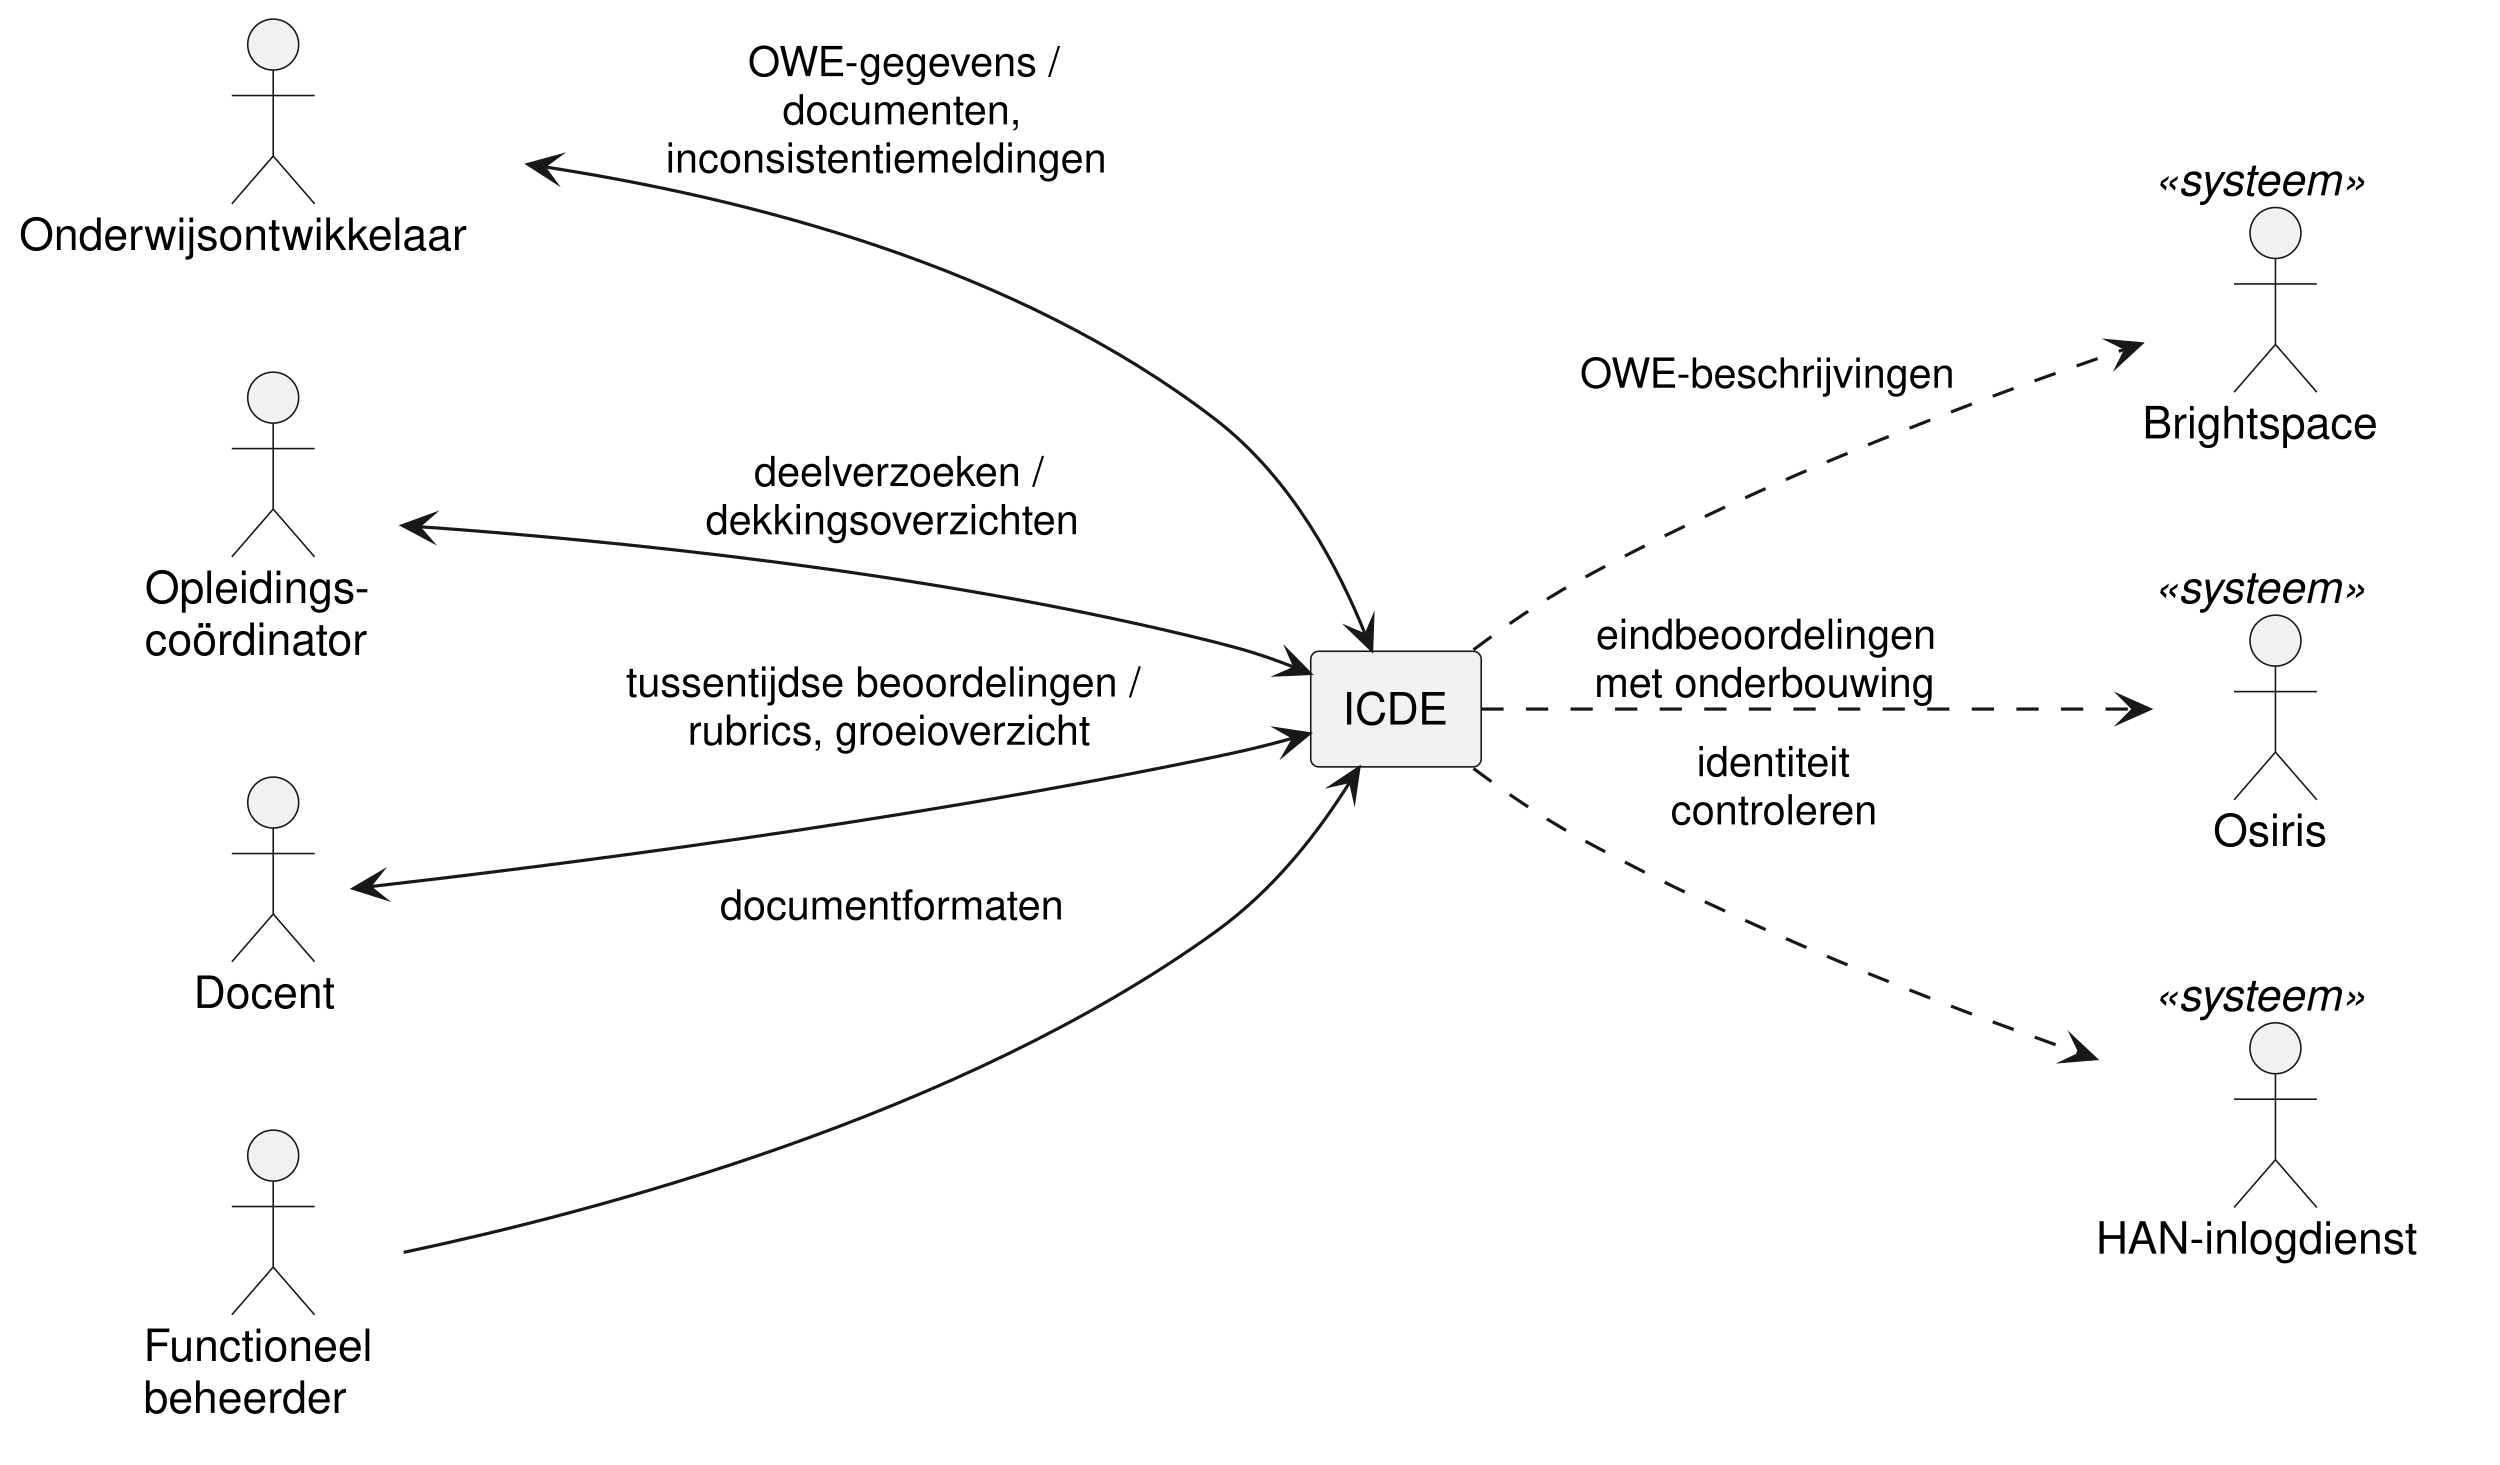
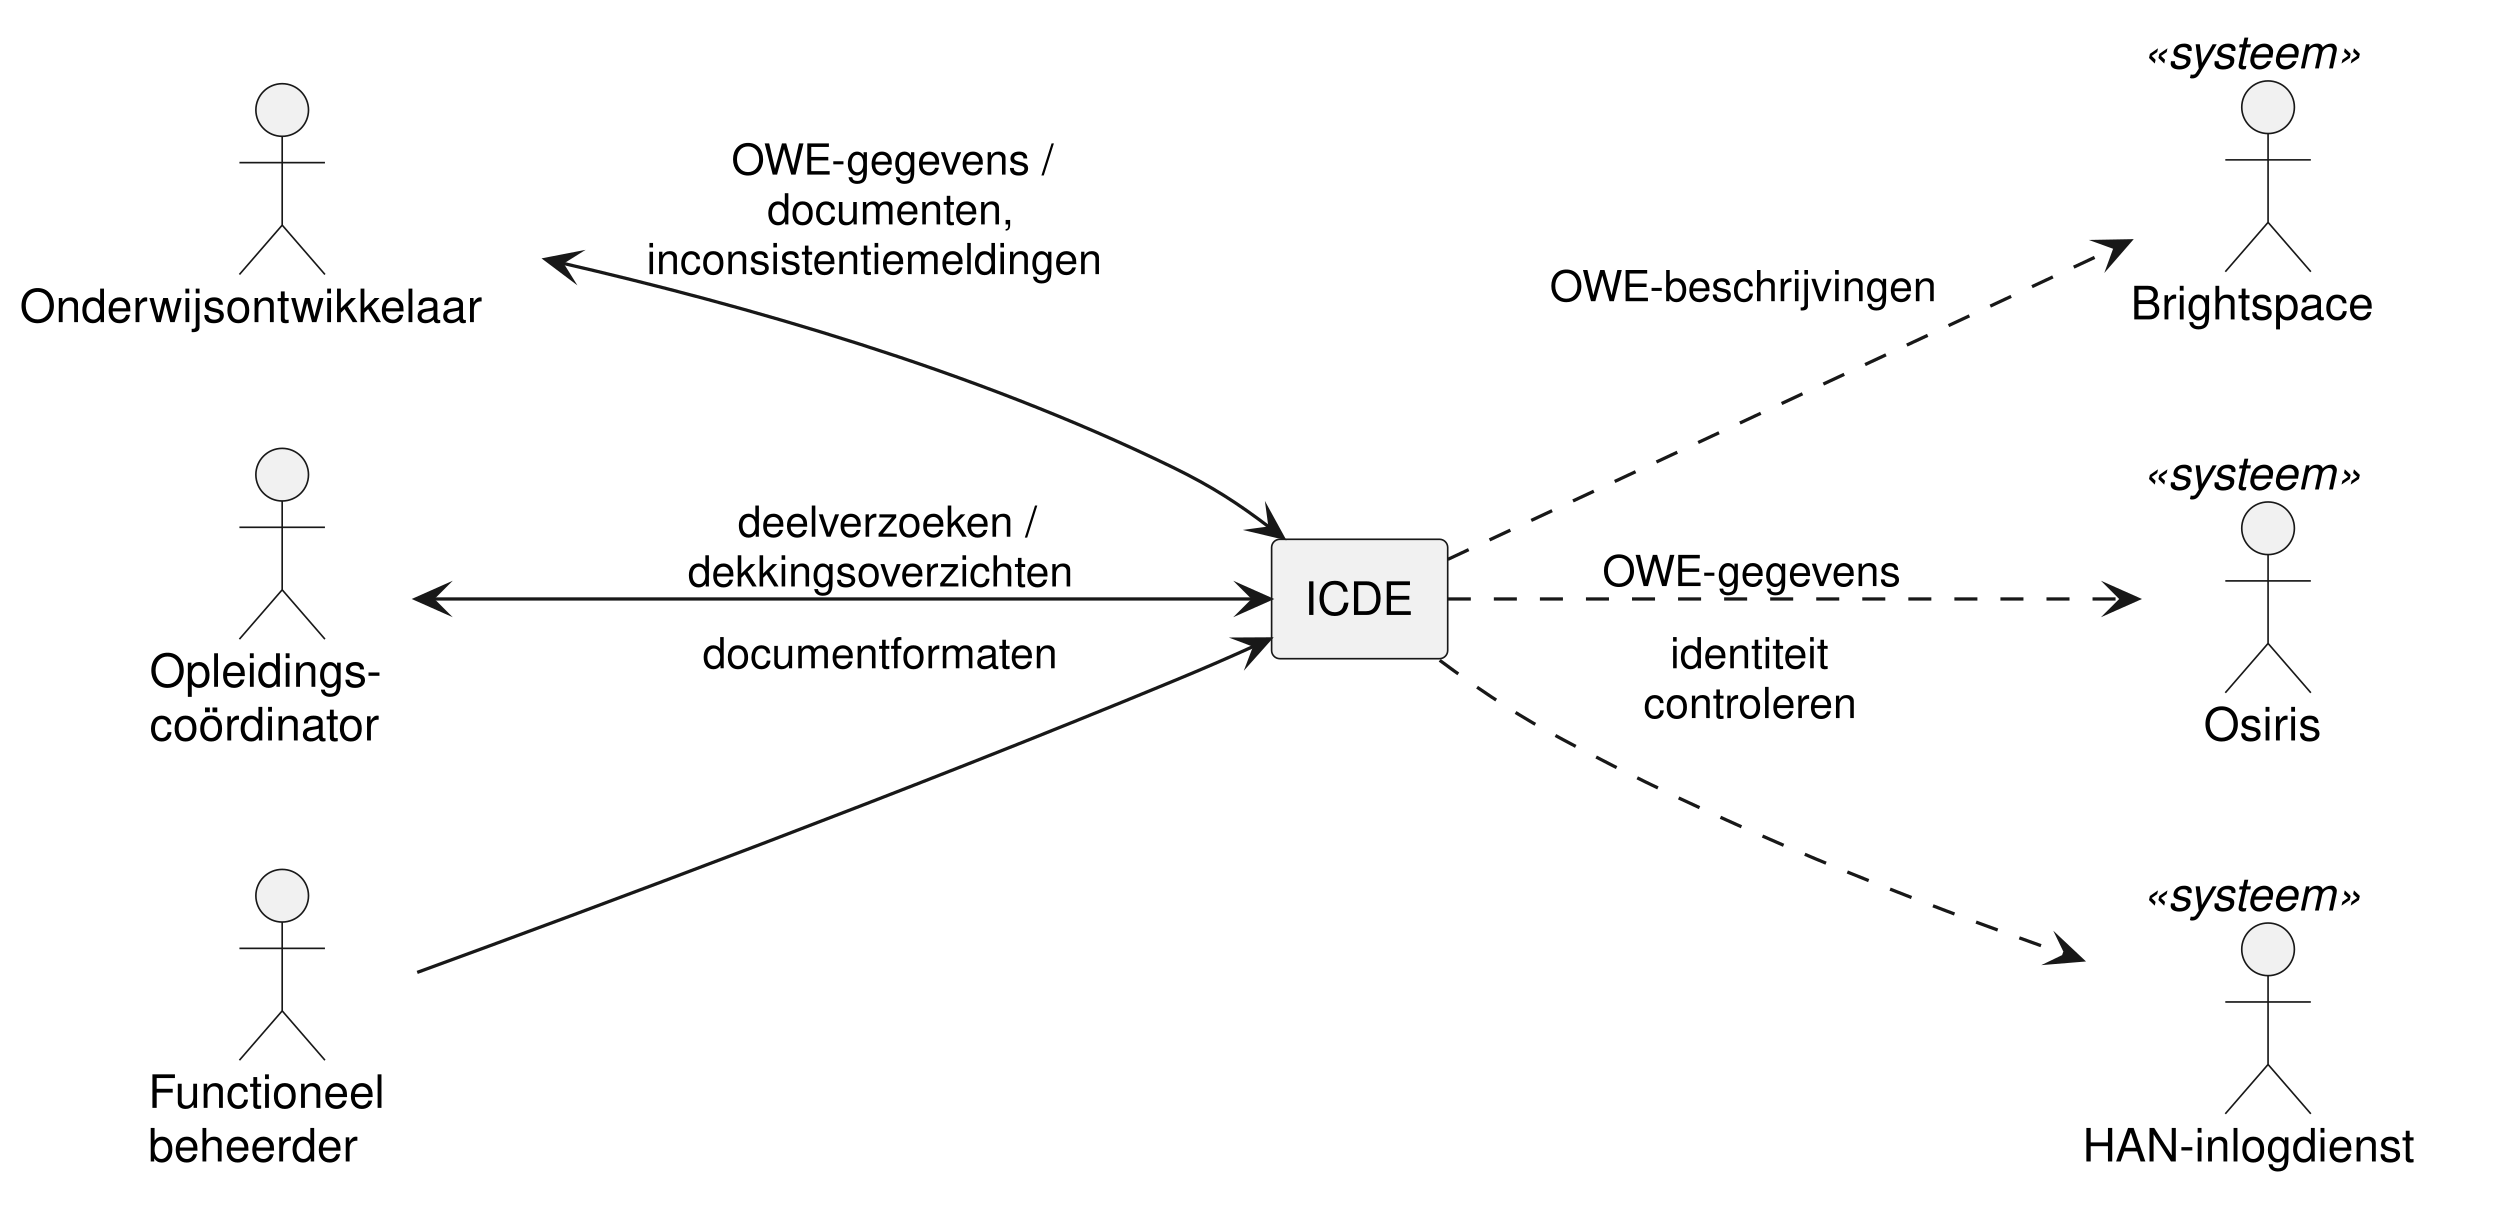
- <svg xmlns="http://www.w3.org/2000/svg" version="1.1" data-diagram-type="DESCRIPTION" style="width:785px;height:460px;background:#FFFFFF;" width="785px" height="460px" viewBox="0 0 785 460" zoomAndPan="magnify" preserveAspectRatio="none" contentStyleType="text/css">
+ <svg xmlns="http://www.w3.org/2000/svg" version="1.1" data-diagram-type="DESCRIPTION" style="width:760px;height:369px;background:#FFFFFF;" width="760px" height="369px" viewBox="0 0 760 369" zoomAndPan="magnify" preserveAspectRatio="none" contentStyleType="text/css">
  <defs />
  <g font-family="sans-serif" lengthAdjust="spacing">
    <g class="entity" data-qualified-name="ontwikkelaar" id="ent0001" data-source-line="7">
-       <ellipse cx="85.786" cy="14" rx="8" ry="8" fill="#F1F1F1" style="stroke:#181818;stroke-width:0.5;" />
-       <path d="M85.786,22 L85.786,49 M72.786,30 L98.786,30 M85.786,49 L72.786,64 M85.786,49 L98.786,64" style="stroke:#181818;stroke-width:0.5;" fill="none" />
-       <text x="6" y="78.495" fill="#000" font-size="14" textLength="159.571" font-family="Helvetica">Onderwijsontwikkelaar</text>
+       <ellipse cx="85.786" cy="33.442" rx="8" ry="8" fill="#F1F1F1" style="stroke:#181818;stroke-width:0.5;" />
+       <path d="M85.786,41.442 L85.786,68.442 M72.786,49.442 L98.786,49.442 M85.786,68.442 L72.786,83.442 M85.786,68.442 L98.786,83.442" style="stroke:#181818;stroke-width:0.5;" fill="none" />
+       <text x="6" y="97.937" fill="#000" font-size="14" textLength="159.571" font-family="Helvetica">Onderwijsontwikkelaar</text>
    </g>
    <g class="entity" data-qualified-name="coordinator" id="ent0002" data-source-line="8">
-       <ellipse cx="85.782" cy="124.86" rx="8" ry="8" fill="#F1F1F1" style="stroke:#181818;stroke-width:0.5;" />
-       <path d="M85.782,132.86 L85.782,159.86 M72.782,140.86 L98.782,140.86 M85.782,159.86 L72.782,174.86 M85.782,159.86 L98.782,174.86" style="stroke:#181818;stroke-width:0.5;" fill="none" />
-       <text x="45.47" y="189.355" fill="#000" font-size="14" textLength="79.181" font-family="Helvetica">Opleidings-</text>
-       <text x="45.47" y="205.652" fill="#000" font-size="14" textLength="80.623" font-family="Helvetica">coördinator</text>
+       <ellipse cx="85.782" cy="144.302" rx="8" ry="8" fill="#F1F1F1" style="stroke:#181818;stroke-width:0.5;" />
+       <path d="M85.782,152.302 L85.782,179.302 M72.782,160.302 L98.782,160.302 M85.782,179.302 L72.782,194.302 M85.782,179.302 L98.782,194.302" style="stroke:#181818;stroke-width:0.5;" fill="none" />
+       <text x="45.47" y="208.797" fill="#000" font-size="14" textLength="79.181" font-family="Helvetica">Opleidings-</text>
+       <text x="45.47" y="225.094" fill="#000" font-size="14" textLength="80.623" font-family="Helvetica">coördinator</text>
    </g>
-     <g class="entity" data-qualified-name="docent" id="ent0003" data-source-line="9">
-       <ellipse cx="85.789" cy="252" rx="8" ry="8" fill="#F1F1F1" style="stroke:#181818;stroke-width:0.5;" />
-       <path d="M85.789,260 L85.789,287 M72.789,268 L98.789,268 M85.789,287 L72.789,302 M85.789,287 L98.789,302" style="stroke:#181818;stroke-width:0.5;" fill="none" />
-       <text x="60.78" y="316.495" fill="#000" font-size="14" textLength="50.019" font-family="Helvetica">Docent</text>
+     <g class="entity" data-qualified-name="beheerder" id="ent0003" data-source-line="9">
+       <ellipse cx="85.785" cy="272.302" rx="8" ry="8" fill="#F1F1F1" style="stroke:#181818;stroke-width:0.5;" />
+       <path d="M85.785,280.302 L85.785,307.302 M72.785,288.302 L98.785,288.302 M85.785,307.302 L72.785,322.302 M85.785,307.302 L98.785,322.302" style="stroke:#181818;stroke-width:0.5;" fill="none" />
+       <text x="45.07" y="336.797" fill="#000" font-size="14" textLength="81.43" font-family="Helvetica">Functioneel</text>
+       <text x="45.07" y="353.094" fill="#000" font-size="14" textLength="72.611" font-family="Helvetica">beheerder</text>
    </g>
-     <g class="entity" data-qualified-name="beheerder" id="ent0004" data-source-line="10">
-       <ellipse cx="85.785" cy="362.86" rx="8" ry="8" fill="#F1F1F1" style="stroke:#181818;stroke-width:0.5;" />
-       <path d="M85.785,370.86 L85.785,397.86 M72.785,378.86 L98.785,378.86 M85.785,397.86 L72.785,412.86 M85.785,397.86 L98.785,412.86" style="stroke:#181818;stroke-width:0.5;" fill="none" />
-       <text x="45.07" y="427.355" fill="#000" font-size="14" textLength="81.43" font-family="Helvetica">Functioneel</text>
-       <text x="45.07" y="443.652" fill="#000" font-size="14" textLength="72.611" font-family="Helvetica">beheerder</text>
+     <g class="entity" data-qualified-name="icde" id="ent0004" data-source-line="11">
+       <rect x="386.57" y="163.942" width="53.53" height="36.297" fill="#F1F1F1" style="stroke:#181818;stroke-width:0.5;" rx="2.5" ry="2.5" />
+       <text x="396.57" y="186.937" fill="#000" font-size="14" textLength="33.53" font-family="Helvetica">ICDE</text>
    </g>
-     <g class="entity" data-qualified-name="icde" id="ent0005" data-source-line="12">
-       <rect x="411.57" y="204.5" width="53.53" height="36.297" fill="#F1F1F1" style="stroke:#181818;stroke-width:0.5;" rx="2.5" ry="2.5" />
-       <text x="421.57" y="227.495" fill="#000" font-size="14" textLength="33.53" font-family="Helvetica">ICDE</text>
+     <g class="entity" data-qualified-name="brightspace" id="ent0005" data-source-line="13">
+       <ellipse cx="689.495" cy="32.599" rx="8" ry="8" fill="#F1F1F1" style="stroke:#181818;stroke-width:0.5;" />
+       <path d="M689.495,40.599 L689.495,67.599 M676.495,48.599 L702.495,48.599 M689.495,67.599 L676.495,82.599 M689.495,67.599 L702.495,82.599" style="stroke:#181818;stroke-width:0.5;" fill="none" />
+       <text x="647.71" y="97.094" fill="#000" font-size="14" textLength="83.569" font-family="Helvetica">Brightspace</text>
+       <text x="651.241" y="20.797" fill="#000" font-size="14" textLength="76.508" font-style="italic" font-family="Helvetica">«systeem»</text>
    </g>
-     <g class="entity" data-qualified-name="brightspace" id="ent0006" data-source-line="14">
-       <ellipse cx="714.495" cy="73.157" rx="8" ry="8" fill="#F1F1F1" style="stroke:#181818;stroke-width:0.5;" />
-       <path d="M714.495,81.157 L714.495,108.157 M701.495,89.157 L727.495,89.157 M714.495,108.157 L701.495,123.157 M714.495,108.157 L727.495,123.157" style="stroke:#181818;stroke-width:0.5;" fill="none" />
-       <text x="672.71" y="137.652" fill="#000" font-size="14" textLength="83.569" font-family="Helvetica">Brightspace</text>
-       <text x="676.241" y="61.355" fill="#000" font-size="14" textLength="76.508" font-style="italic" font-family="Helvetica">«systeem»</text>
+     <g class="entity" data-qualified-name="osiris" id="ent0006" data-source-line="14">
+       <ellipse cx="689.494" cy="160.599" rx="8" ry="8" fill="#F1F1F1" style="stroke:#181818;stroke-width:0.5;" />
+       <path d="M689.494,168.599 L689.494,195.599 M676.494,176.599 L702.494,176.599 M689.494,195.599 L676.494,210.599 M689.494,195.599 L702.494,210.599" style="stroke:#181818;stroke-width:0.5;" fill="none" />
+       <text x="669.923" y="225.094" fill="#000" font-size="14" textLength="39.143" font-family="Helvetica">Osiris</text>
+       <text x="651.24" y="148.797" fill="#000" font-size="14" textLength="76.508" font-style="italic" font-family="Helvetica">«systeem»</text>
    </g>
-     <g class="entity" data-qualified-name="osiris" id="ent0007" data-source-line="15">
-       <ellipse cx="714.494" cy="201.157" rx="8" ry="8" fill="#F1F1F1" style="stroke:#181818;stroke-width:0.5;" />
-       <path d="M714.494,209.157 L714.494,236.157 M701.494,217.157 L727.494,217.157 M714.494,236.157 L701.494,251.157 M714.494,236.157 L727.494,251.157" style="stroke:#181818;stroke-width:0.5;" fill="none" />
-       <text x="694.923" y="265.652" fill="#000" font-size="14" textLength="39.143" font-family="Helvetica">Osiris</text>
-       <text x="676.24" y="189.355" fill="#000" font-size="14" textLength="76.508" font-style="italic" font-family="Helvetica">«systeem»</text>
+     <g class="entity" data-qualified-name="inlogdienst" id="ent0007" data-source-line="15">
+       <ellipse cx="689.49" cy="288.599" rx="8" ry="8" fill="#F1F1F1" style="stroke:#181818;stroke-width:0.5;" />
+       <path d="M689.49,296.599 L689.49,323.599 M676.49,304.599 L702.49,304.599 M689.49,323.599 L676.49,338.599 M689.49,323.599 L702.49,338.599" style="stroke:#181818;stroke-width:0.5;" fill="none" />
+       <text x="633.1" y="353.094" fill="#000" font-size="14" textLength="112.779" font-family="Helvetica">HAN-inlogdienst</text>
+       <text x="651.236" y="276.797" fill="#000" font-size="14" textLength="76.508" font-style="italic" font-family="Helvetica">«systeem»</text>
    </g>
-     <g class="entity" data-qualified-name="inlogdienst" id="ent0008" data-source-line="16">
-       <ellipse cx="714.49" cy="329.157" rx="8" ry="8" fill="#F1F1F1" style="stroke:#181818;stroke-width:0.5;" />
-       <path d="M714.49,337.157 L714.49,364.157 M701.49,345.157 L727.49,345.157 M714.49,364.157 L701.49,379.157 M714.49,364.157 L727.49,379.157" style="stroke:#181818;stroke-width:0.5;" fill="none" />
-       <text x="658.1" y="393.652" fill="#000" font-size="14" textLength="112.779" font-family="Helvetica">HAN-inlogdienst</text>
-       <text x="676.236" y="317.355" fill="#000" font-size="14" textLength="76.508" font-style="italic" font-family="Helvetica">«systeem»</text>
+     <g class="link" data-entity-1="ent0001" data-entity-2="ent0004" id="lnk8" data-source-line="17" data-link-type="dependency">
+       <path d="M170.692,79.946 C225.902,92.686 295.48,112.322 356.57,142.092 C368.35,147.842 376.324,153 386.134,160.48" style="stroke:#181818;stroke-width:1;" fill="none" id="ontwikkelaar-icde" />
+       <polygon points="165.82,78.822,173.69,84.743,170.692,79.946,175.489,76.948,165.82,78.822" fill="#181818" style="stroke:#181818;stroke-width:1;stroke-linejoin:miter;stroke-miterlimit:10;" />
+       <polygon points="390.11,163.512,385.378,154.874,386.134,160.48,380.528,161.236,390.11,163.512" fill="#181818" style="stroke:#181818;stroke-width:1;stroke-linejoin:miter;stroke-miterlimit:10;" />
+       <text x="222.345" y="53.079" fill="#000" font-size="13" textLength="107.707" font-family="Helvetica">OWE-gegevens /</text>
+       <text x="233.218" y="68.211" fill="#000" font-size="13" textLength="85.96" font-family="Helvetica">documenten,</text>
+       <text x="196.57" y="83.344" fill="#000" font-size="13" textLength="159.256" font-family="Helvetica">inconsistentiemeldingen</text>
    </g>
-     <g class="link" data-entity-1="ent0001" data-entity-2="ent0005" id="lnk9" data-source-line="18" data-link-type="dependency">
-       <path d="M170.752,52.362 C234.522,62.202 318.7,83.3 381.57,131.65 C406.1,150.52 420.488,178.854 428.828,199.504" style="stroke:#181818;stroke-width:1;" fill="none" id="ontwikkelaar-icde" />
-       <polygon points="165.81,51.6,174.095,56.926,170.752,52.362,175.315,49.019,165.81,51.6" fill="#181818" style="stroke:#181818;stroke-width:1;stroke-linejoin:miter;stroke-miterlimit:10;" />
-       <polygon points="430.7,204.14,431.039,194.297,428.828,199.504,423.621,197.293,430.7,204.14" fill="#181818" style="stroke:#181818;stroke-width:1;stroke-linejoin:miter;stroke-miterlimit:10;" />
-       <text x="234.845" y="23.907" fill="#000" font-size="13" textLength="107.707" font-family="Helvetica">OWE-gegevens /</text>
-       <text x="245.718" y="39.04" fill="#000" font-size="13" textLength="85.96" font-family="Helvetica">documenten,</text>
-       <text x="209.07" y="54.173" fill="#000" font-size="13" textLength="159.256" font-family="Helvetica">inconsistentiemeldingen</text>
+     <g class="link" data-entity-1="ent0002" data-entity-2="ent0004" id="lnk9" data-source-line="18" data-link-type="dependency">
+       <path d="M131.38,182.092 C198.82,182.092 324.21,182.092 381.15,182.092" style="stroke:#181818;stroke-width:1;" fill="none" id="coordinator-icde" />
+       <polygon points="126.38,182.092,135.38,186.092,131.38,182.092,135.38,178.092,126.38,182.092" fill="#181818" style="stroke:#181818;stroke-width:1;stroke-linejoin:miter;stroke-miterlimit:10;" />
+       <polygon points="386.15,182.092,377.15,178.092,381.15,182.092,377.15,186.092,386.15,182.092" fill="#181818" style="stroke:#181818;stroke-width:1;stroke-linejoin:miter;stroke-miterlimit:10;" />
+       <text x="224.26" y="163.159" fill="#000" font-size="13" textLength="103.949" font-family="Helvetica">deelverzoeken /</text>
+       <text x="209.07" y="178.291" fill="#000" font-size="13" textLength="134.329" font-family="Helvetica">dekkingsoverzichten</text>
    </g>
-     <g class="link" data-entity-1="ent0002" data-entity-2="ent0005" id="lnk10" data-source-line="19" data-link-type="dependency">
-       <path d="M131.407,165.364 C188.517,169.414 291.94,179.16 381.57,201.65 C391.51,204.15 397.442,206.032 406.692,209.642" style="stroke:#181818;stroke-width:1;" fill="none" id="coordinator-icde" />
-       <polygon points="126.42,165.01,135.115,169.637,131.407,165.364,135.68,161.657,126.42,165.01" fill="#181818" style="stroke:#181818;stroke-width:1;stroke-linejoin:miter;stroke-miterlimit:10;" />
-       <polygon points="411.35,211.46,404.42,204.462,406.692,209.642,401.512,211.914,411.35,211.46" fill="#181818" style="stroke:#181818;stroke-width:1;stroke-linejoin:miter;stroke-miterlimit:10;" />
-       <text x="236.76" y="152.617" fill="#000" font-size="13" textLength="103.949" font-family="Helvetica">deelverzoeken /</text>
-       <text x="221.57" y="167.75" fill="#000" font-size="13" textLength="134.329" font-family="Helvetica">dekkingsoverzichten</text>
+     <g class="link" data-entity-1="ent0003" data-entity-2="ent0004" id="lnk10" data-source-line="19" data-link-type="dependency">
+       <path d="M126.83,295.612 C179.76,276.292 275.76,240.602 356.57,207.092 C366.27,203.072 372.253,200.479 381.533,196.289" style="stroke:#181818;stroke-width:1;" fill="none" id="beheerder-to-icde" />
+       <polygon points="386.09,194.232,376.241,194.29,381.533,196.289,379.533,201.581,386.09,194.232" fill="#181818" style="stroke:#181818;stroke-width:1;stroke-linejoin:miter;stroke-miterlimit:10;" />
+       <text x="213.57" y="203.159" fill="#000" font-size="13" textLength="125.43" font-family="Helvetica">documentformaten</text>
    </g>
-     <g class="link" data-entity-1="ent0003" data-entity-2="ent0005" id="lnk11" data-source-line="20" data-link-type="dependency">
-       <path d="M115.988,278.424 C166.588,272.654 282.03,258.4 381.57,237.65 C391.29,235.63 397.01,234.261 406.28,231.701" style="stroke:#181818;stroke-width:1;" fill="none" id="docent-icde" />
-       <polygon points="111.02,278.99,120.415,281.945,115.988,278.424,119.509,273.996,111.02,278.99" fill="#181818" style="stroke:#181818;stroke-width:1;stroke-linejoin:miter;stroke-miterlimit:10;" />
-       <polygon points="411.1,230.37,401.36,228.91,406.28,231.701,403.49,236.621,411.1,230.37" fill="#181818" style="stroke:#181818;stroke-width:1;stroke-linejoin:miter;stroke-miterlimit:10;" />
-       <text x="196.57" y="218.717" fill="#000" font-size="13" textLength="184.812" font-family="Helvetica">tussentijdse beoordelingen /</text>
-       <text x="215.953" y="233.85" fill="#000" font-size="13" textLength="146.047" font-family="Helvetica">rubrics, groeioverzicht</text>
+     <g class="link" data-entity-1="ent0004" data-entity-2="ent0005" id="lnk11" data-source-line="21" data-link-type="dependency">
+       <path d="M440.13,170.052 C487.85,147.772 585.73,102.077 643.02,75.327" style="stroke:#181818;stroke-width:1;stroke-dasharray:7,7;" fill="none" id="icde-to-brightspace" />
+       <polygon points="647.55,73.212,637.703,73.395,643.02,75.327,641.087,80.644,647.55,73.212" fill="#181818" style="stroke:#181818;stroke-width:1;stroke-linejoin:miter;stroke-miterlimit:10;" />
+       <text x="471.1" y="91.569" fill="#000" font-size="13" textLength="131.003" font-family="Helvetica">OWE-beschrijvingen</text>
    </g>
-     <g class="link" data-entity-1="ent0004" data-entity-2="ent0005" id="lnk12" data-source-line="21" data-link-type="dependency">
-       <path d="M126.76,393.24 C186.69,380.61 301.33,350.51 381.57,292.65 C400.73,278.84 414.13,260.978 424.02,245.318" style="stroke:#181818;stroke-width:1;" fill="none" id="beheerder-to-icde" />
-       <polygon points="426.69,241.09,418.502,246.564,424.02,245.318,425.266,250.835,426.69,241.09" fill="#181818" style="stroke:#181818;stroke-width:1;stroke-linejoin:miter;stroke-miterlimit:10;" />
-       <text x="226.07" y="288.717" fill="#000" font-size="13" textLength="125.43" font-family="Helvetica">documentformaten</text>
+     <g class="link" data-entity-1="ent0004" data-entity-2="ent0006" id="lnk12" data-source-line="22" data-link-type="dependency">
+       <path d="M440.13,182.092 C488.51,182.092 588.13,182.092 644.93,182.092" style="stroke:#181818;stroke-width:1;stroke-dasharray:7,7;" fill="none" id="icde-to-osiris" />
+       <polygon points="649.93,182.092,640.93,178.092,644.93,182.092,640.93,186.092,649.93,182.092" fill="#181818" style="stroke:#181818;stroke-width:1;stroke-linejoin:miter;stroke-miterlimit:10;" />
+       <text x="487.1" y="178.159" fill="#000" font-size="13" textLength="99.195" font-family="Helvetica">OWE-gegevens</text>
    </g>
-     <g class="link" data-entity-1="ent0005" data-entity-2="ent0006" id="lnk13" data-source-line="23" data-link-type="dependency">
-       <path d="M462.67,204.02 C472.35,196.79 483.93,188.79 495.1,182.65 C554.03,150.26 622.665,124.765 667.585,109.535" style="stroke:#181818;stroke-width:1;stroke-dasharray:7,7;" fill="none" id="icde-to-brightspace" />
-       <polygon points="672.32,107.93,662.512,107.032,667.585,109.535,665.081,114.608,672.32,107.93" fill="#181818" style="stroke:#181818;stroke-width:1;stroke-linejoin:miter;stroke-miterlimit:10;" />
-       <text x="496.1" y="121.737" fill="#000" font-size="13" textLength="131.003" font-family="Helvetica">OWE-beschrijvingen</text>
-     </g>
-     <g class="link" data-entity-1="ent0005" data-entity-2="ent0007" id="lnk14" data-source-line="24" data-link-type="dependency">
-       <path d="M465.13,222.65 C513.51,222.65 613.13,222.65 669.93,222.65" style="stroke:#181818;stroke-width:1;stroke-dasharray:7,7;" fill="none" id="icde-to-osiris" />
-       <polygon points="674.93,222.65,665.93,218.65,669.93,222.65,665.93,226.65,674.93,222.65" fill="#181818" style="stroke:#181818;stroke-width:1;stroke-linejoin:miter;stroke-miterlimit:10;" />
-       <text x="501.127" y="203.717" fill="#000" font-size="13" textLength="121.805" font-family="Helvetica">eindbeoordelingen</text>
-       <text x="500.6" y="218.85" fill="#000" font-size="13" textLength="122.859" font-family="Helvetica">met onderbouwing</text>
-     </g>
-     <g class="link" data-entity-1="ent0005" data-entity-2="ent0008" id="lnk15" data-source-line="25" data-link-type="dependency">
-       <path d="M462.67,241.29 C472.35,248.52 483.93,256.51 495.1,262.65 C548.12,291.8 608.11,315.011 653.27,330.791" style="stroke:#181818;stroke-width:1;stroke-dasharray:7,7;" fill="none" id="icde-to-inlogdienst" />
-       <polygon points="657.99,332.44,650.813,325.695,653.27,330.791,648.174,333.247,657.99,332.44" fill="#181818" style="stroke:#181818;stroke-width:1;stroke-linejoin:miter;stroke-miterlimit:10;" />
-       <text x="532.757" y="243.717" fill="#000" font-size="13" textLength="58.614" font-family="Helvetica">identiteit</text>
-       <text x="524.6" y="258.85" fill="#000" font-size="13" textLength="74.928" font-family="Helvetica">controleren</text>
+     <g class="link" data-entity-1="ent0004" data-entity-2="ent0007" id="lnk13" data-source-line="23" data-link-type="dependency">
+       <path d="M437.67,200.732 C447.35,207.962 458.93,215.952 470.1,222.092 C523.12,251.242 583.11,274.452 628.27,290.232" style="stroke:#181818;stroke-width:1;stroke-dasharray:7,7;" fill="none" id="icde-to-inlogdienst" />
+       <polygon points="632.99,291.882,625.813,285.137,628.27,290.232,623.174,292.689,632.99,291.882" fill="#181818" style="stroke:#181818;stroke-width:1;stroke-linejoin:miter;stroke-miterlimit:10;" />
+       <text x="507.757" y="203.159" fill="#000" font-size="13" textLength="58.614" font-family="Helvetica">identiteit</text>
+       <text x="499.6" y="218.291" fill="#000" font-size="13" textLength="74.928" font-family="Helvetica">controleren</text>
    </g>
  </g>
</svg>
